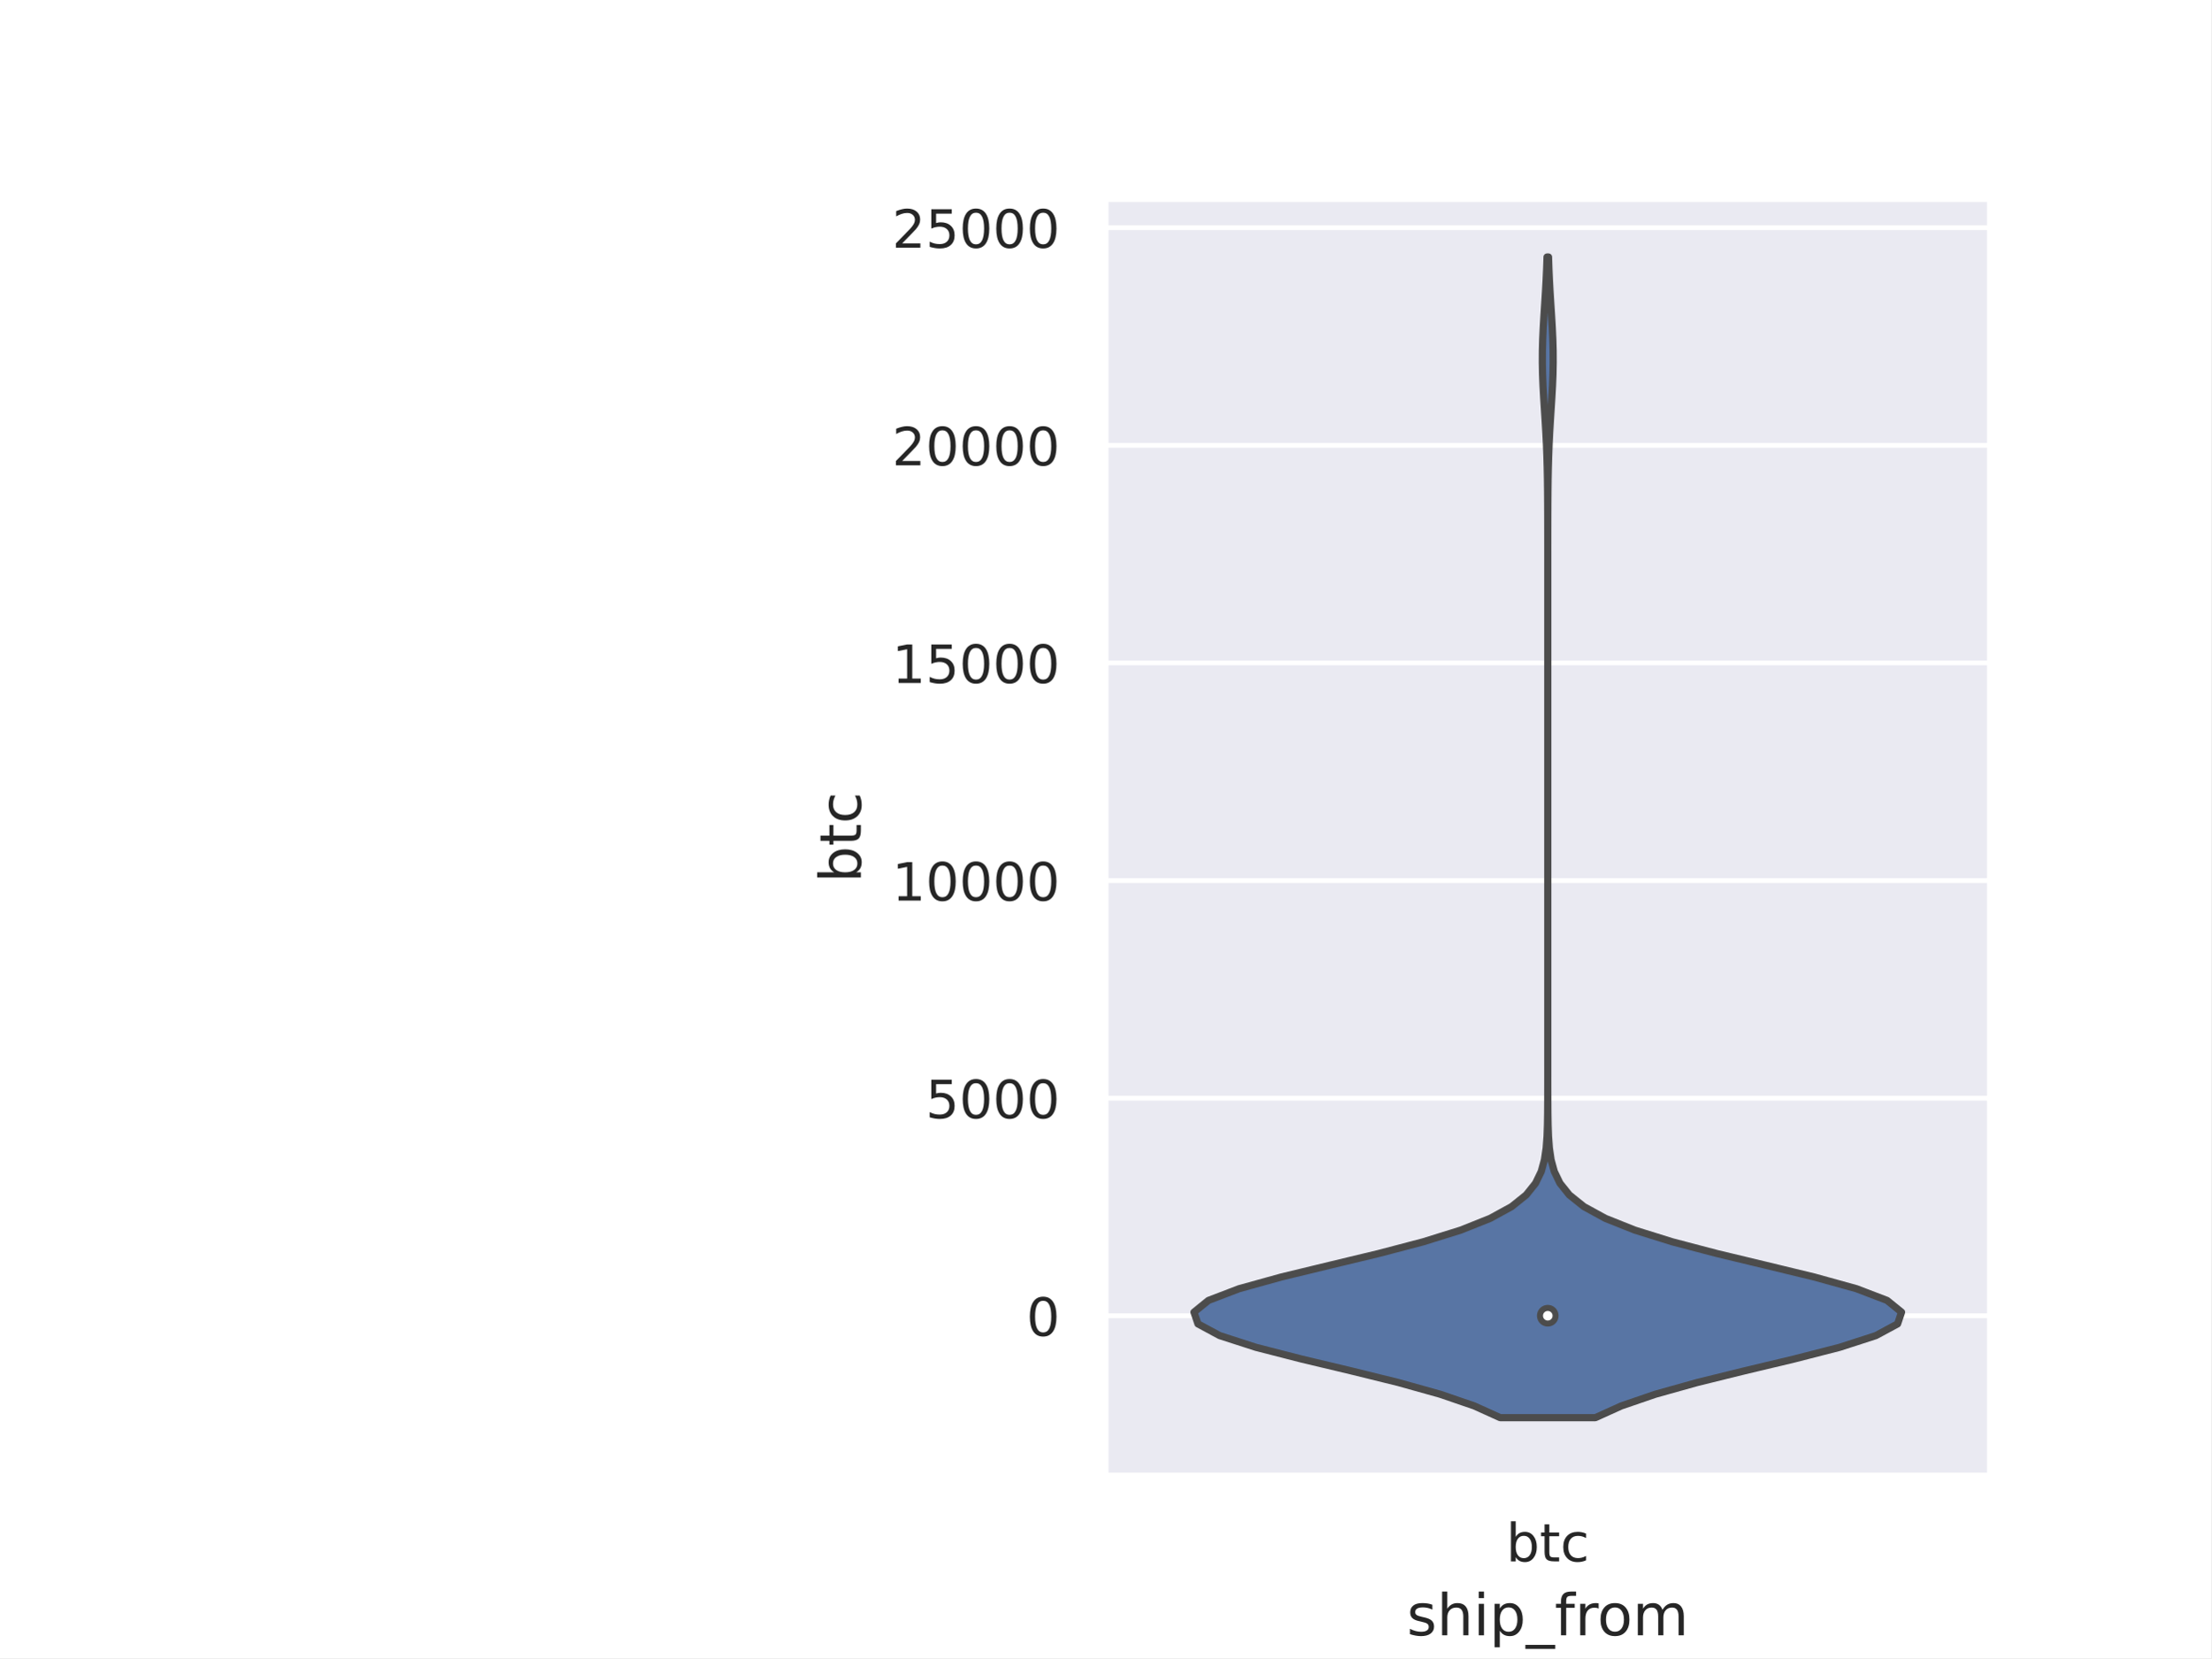
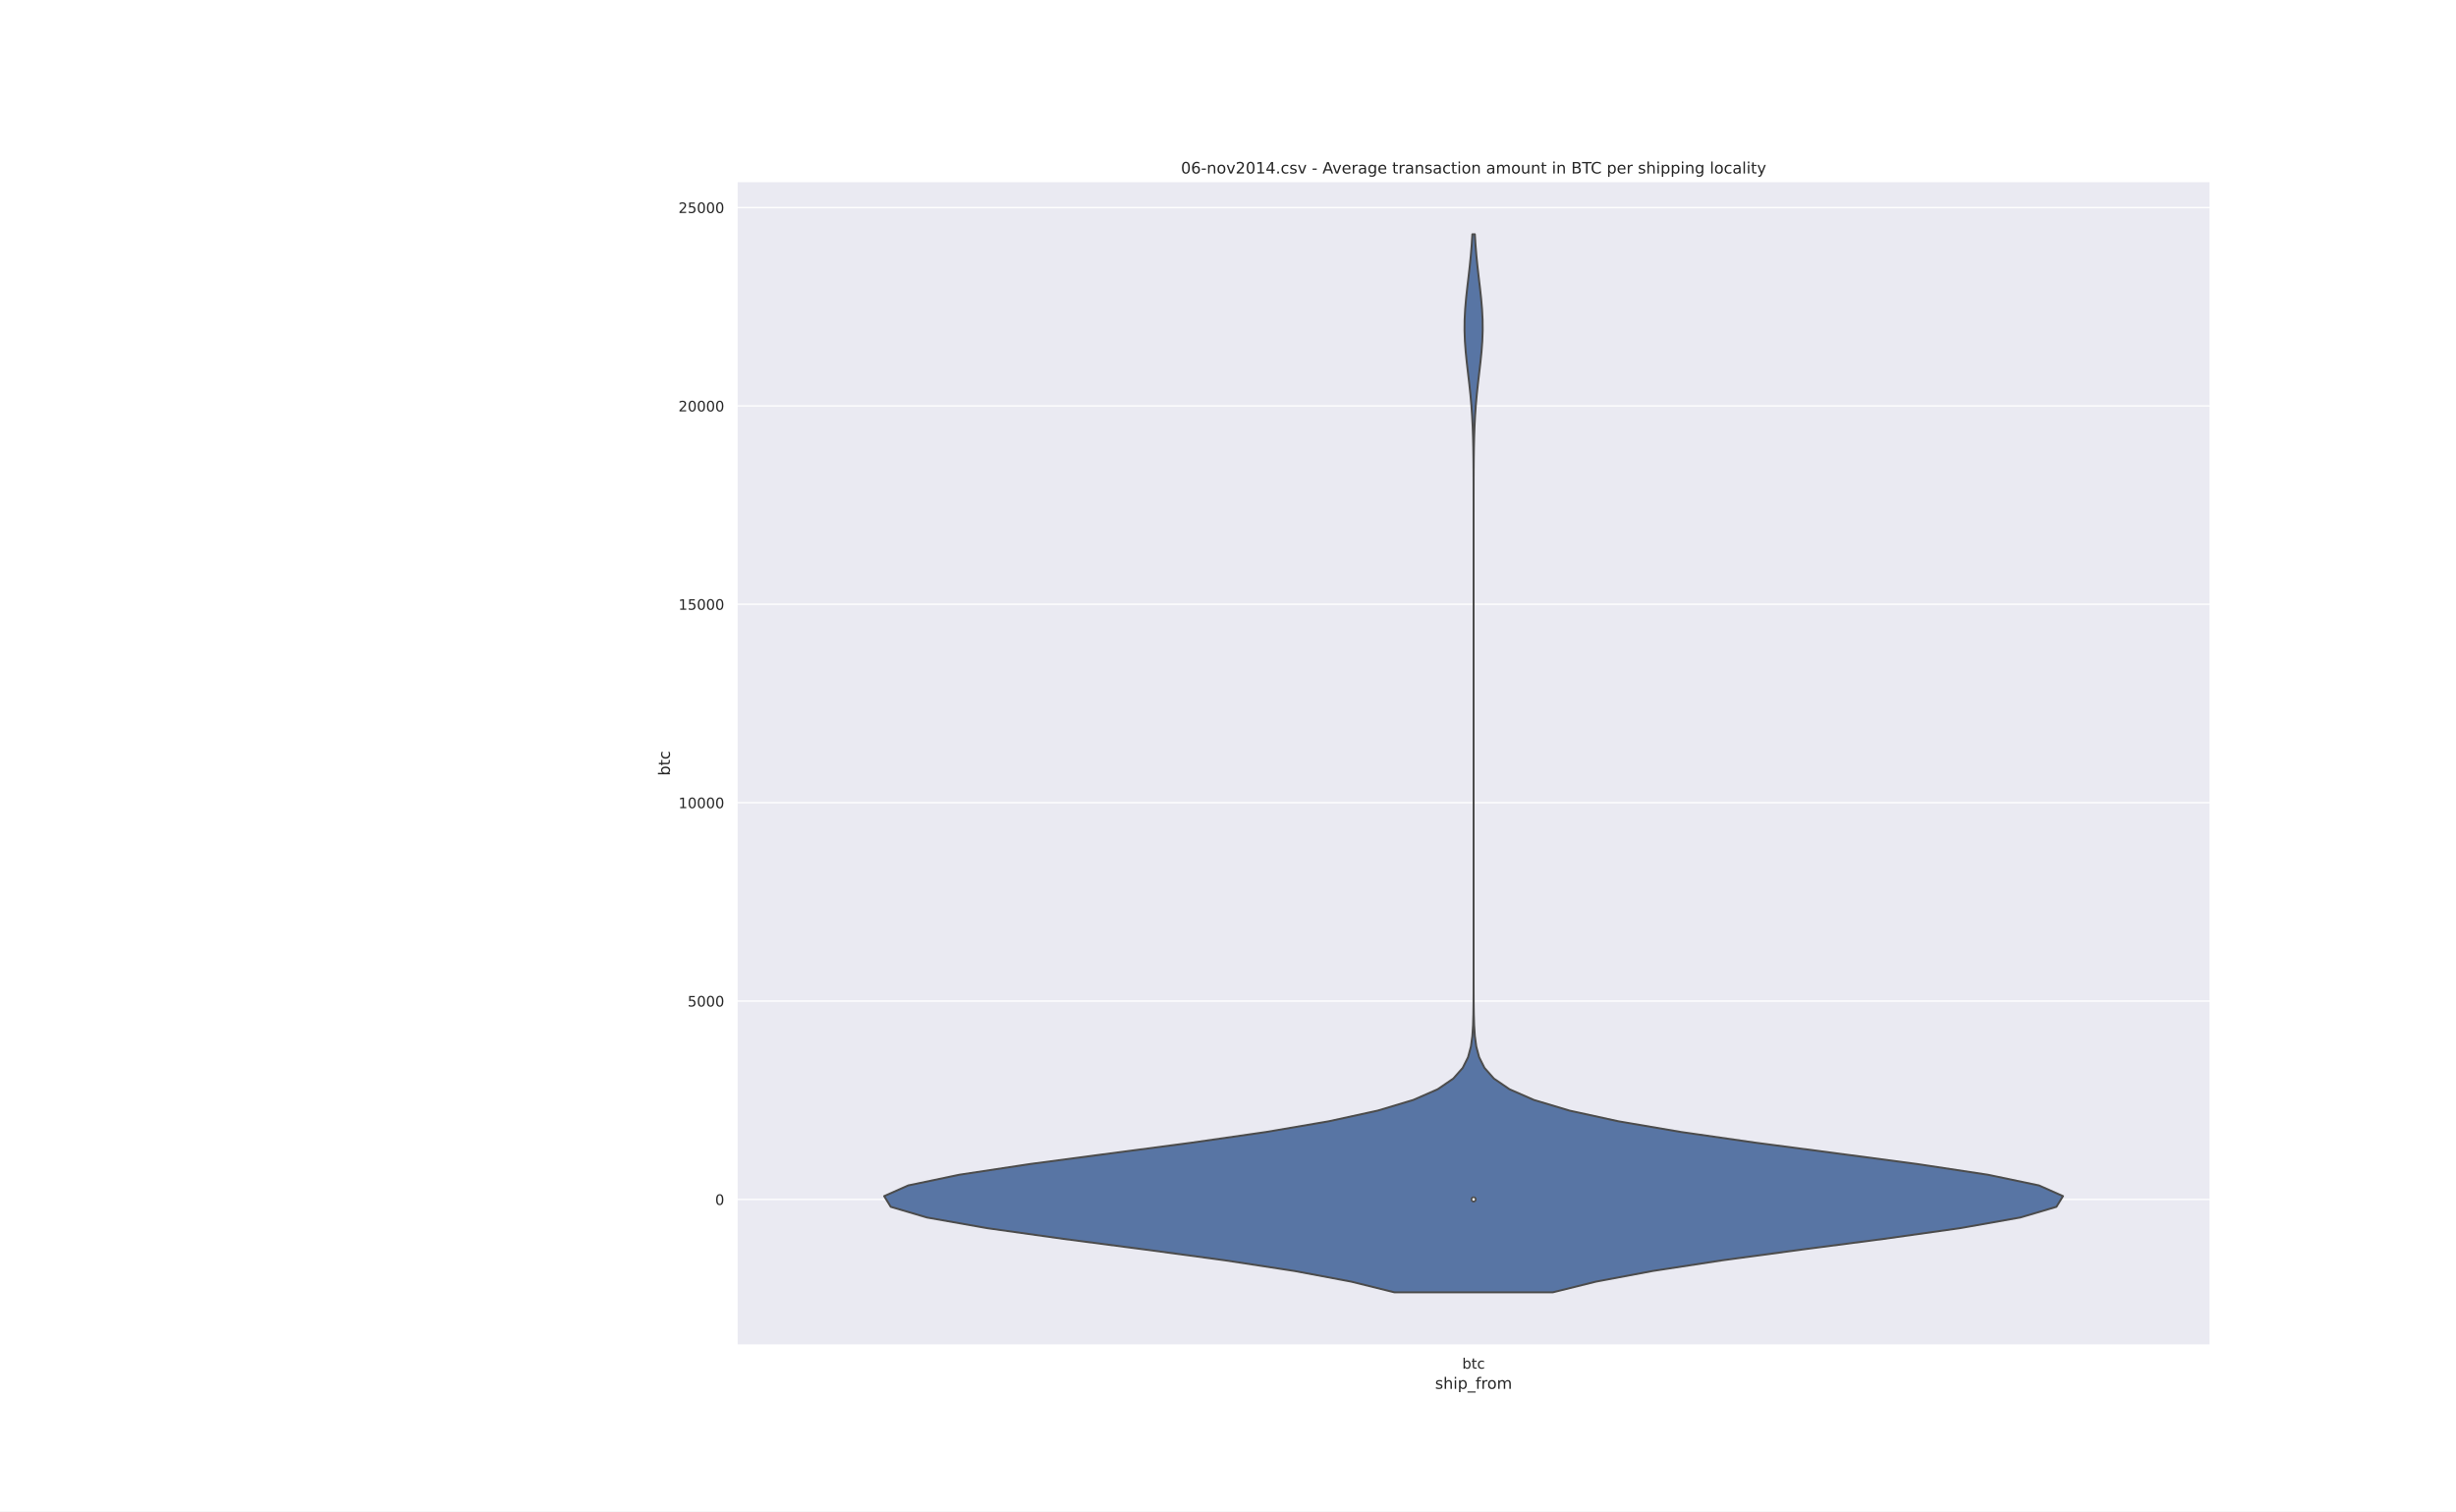
- <svg xmlns="http://www.w3.org/2000/svg" xmlns:xlink="http://www.w3.org/1999/xlink" height="345.6pt" version="1.1" viewBox="0 0 460.8 345.6" width="460.8pt">
+ <svg xmlns="http://www.w3.org/2000/svg" xmlns:xlink="http://www.w3.org/1999/xlink" height="1152pt" version="1.1" viewBox="0 0 1872 1152" width="1872pt">
  <defs>
    <style type="text/css">*{stroke-linecap:butt;stroke-linejoin:round;}</style>
  </defs>
  <g id="figure_1">
    <g id="patch_1">
-       <path d="M 0 345.6  L 460.8 345.6  L 460.8 0  L 0 0  z " style="fill:#ffffff;" />
+       <path d="M 0 1152  L 1872 1152  L 1872 0  L 0 0  z " style="fill:#ffffff;" />
    </g>
    <g id="axes_1">
      <g id="patch_2">
-         <path d="M 230.4 307.584  L 414.72 307.584  L 414.72 41.472  L 230.4 41.472  z " style="fill:#eaeaf2;" />
+         <path d="M 561.6 1025.28  L 1684.8 1025.28  L 1684.8 138.24  L 561.6 138.24  z " style="fill:#eaeaf2;" />
      </g>
      <g id="matplotlib.axis_1">
        <g id="xtick_1">
          <g id="text_1">
-             <g style="fill:#262626;" transform="translate(313.888 325.4423)scale(0.11 -0.11)">
+             <g style="fill:#262626;" transform="translate(1114.528 1043.138)scale(0.11 -0.11)">
              <defs>
                <path d="M 3116 1747  Q 3116 2381 2855 2742  Q 2594 3103 2138 3103  Q 1681 3103 1420 2742  Q 1159 2381 1159 1747  Q 1159 1113 1420 752  Q 1681 391 2138 391  Q 2594 391 2855 752  Q 3116 1113 3116 1747  z M 1159 2969  Q 1341 3281 1617 3432  Q 1894 3584 2278 3584  Q 2916 3584 3314 3078  Q 3713 2572 3713 1747  Q 3713 922 3314 415  Q 2916 -91 2278 -91  Q 1894 -91 1617 61  Q 1341 213 1159 525  L 1159 0  L 581 0  L 581 4863  L 1159 4863  L 1159 2969  z " id="DejaVuSans-62" transform="scale(0.015625)" />
                <path d="M 1172 4494  L 1172 3500  L 2356 3500  L 2356 3053  L 1172 3053  L 1172 1153  Q 1172 725 1289 603  Q 1406 481 1766 481  L 2356 481  L 2356 0  L 1766 0  Q 1100 0 847 248  Q 594 497 594 1153  L 594 3053  L 172 3053  L 172 3500  L 594 3500  L 594 4494  L 1172 4494  z " id="DejaVuSans-74" transform="scale(0.015625)" />
                <path d="M 3122 3366  L 3122 2828  Q 2878 2963 2633 3030  Q 2388 3097 2138 3097  Q 1578 3097 1268 2742  Q 959 2388 959 1747  Q 959 1106 1268 751  Q 1578 397 2138 397  Q 2388 397 2633 464  Q 2878 531 3122 666  L 3122 134  Q 2881 22 2623 -34  Q 2366 -91 2075 -91  Q 1284 -91 818 406  Q 353 903 353 1747  Q 353 2603 823 3093  Q 1294 3584 2113 3584  Q 2378 3584 2631 3529  Q 2884 3475 3122 3366  z " id="DejaVuSans-63" transform="scale(0.015625)" />
              </defs>
              <use xlink:href="#DejaVuSans-62" />
              <use x="63.477" xlink:href="#DejaVuSans-74" />
              <use x="102.686" xlink:href="#DejaVuSans-63" />
            </g>
          </g>
        </g>
        <g id="text_2">
-           <g style="fill:#262626;" transform="translate(293.1966 340.8481)scale(0.12 -0.12)">
+           <g style="fill:#262626;" transform="translate(1093.837 1058.544)scale(0.12 -0.12)">
            <defs>
              <path d="M 2834 3397  L 2834 2853  Q 2591 2978 2328 3040  Q 2066 3103 1784 3103  Q 1356 3103 1142 2972  Q 928 2841 928 2578  Q 928 2378 1081 2264  Q 1234 2150 1697 2047  L 1894 2003  Q 2506 1872 2764 1633  Q 3022 1394 3022 966  Q 3022 478 2636 193  Q 2250 -91 1575 -91  Q 1294 -91 989 -36  Q 684 19 347 128  L 347 722  Q 666 556 975 473  Q 1284 391 1588 391  Q 1994 391 2212 530  Q 2431 669 2431 922  Q 2431 1156 2273 1281  Q 2116 1406 1581 1522  L 1381 1569  Q 847 1681 609 1914  Q 372 2147 372 2553  Q 372 3047 722 3315  Q 1072 3584 1716 3584  Q 2034 3584 2315 3537  Q 2597 3491 2834 3397  z " id="DejaVuSans-73" transform="scale(0.015625)" />
              <path d="M 3513 2113  L 3513 0  L 2938 0  L 2938 2094  Q 2938 2591 2744 2837  Q 2550 3084 2163 3084  Q 1697 3084 1428 2787  Q 1159 2491 1159 1978  L 1159 0  L 581 0  L 581 4863  L 1159 4863  L 1159 2956  Q 1366 3272 1645 3428  Q 1925 3584 2291 3584  Q 2894 3584 3203 3211  Q 3513 2838 3513 2113  z " id="DejaVuSans-68" transform="scale(0.015625)" />
              <path d="M 603 3500  L 1178 3500  L 1178 0  L 603 0  L 603 3500  z M 603 4863  L 1178 4863  L 1178 4134  L 603 4134  L 603 4863  z " id="DejaVuSans-69" transform="scale(0.015625)" />
              <path d="M 1159 525  L 1159 -1331  L 581 -1331  L 581 3500  L 1159 3500  L 1159 2969  Q 1341 3281 1617 3432  Q 1894 3584 2278 3584  Q 2916 3584 3314 3078  Q 3713 2572 3713 1747  Q 3713 922 3314 415  Q 2916 -91 2278 -91  Q 1894 -91 1617 61  Q 1341 213 1159 525  z M 3116 1747  Q 3116 2381 2855 2742  Q 2594 3103 2138 3103  Q 1681 3103 1420 2742  Q 1159 2381 1159 1747  Q 1159 1113 1420 752  Q 1681 391 2138 391  Q 2594 391 2855 752  Q 3116 1113 3116 1747  z " id="DejaVuSans-70" transform="scale(0.015625)" />
              <path d="M 3263 -1063  L 3263 -1509  L -63 -1509  L -63 -1063  L 3263 -1063  z " id="DejaVuSans-5f" transform="scale(0.015625)" />
              <path d="M 2375 4863  L 2375 4384  L 1825 4384  Q 1516 4384 1395 4259  Q 1275 4134 1275 3809  L 1275 3500  L 2222 3500  L 2222 3053  L 1275 3053  L 1275 0  L 697 0  L 697 3053  L 147 3053  L 147 3500  L 697 3500  L 697 3744  Q 697 4328 969 4595  Q 1241 4863 1831 4863  L 2375 4863  z " id="DejaVuSans-66" transform="scale(0.015625)" />
              <path d="M 2631 2963  Q 2534 3019 2420 3045  Q 2306 3072 2169 3072  Q 1681 3072 1420 2755  Q 1159 2438 1159 1844  L 1159 0  L 581 0  L 581 3500  L 1159 3500  L 1159 2956  Q 1341 3275 1631 3429  Q 1922 3584 2338 3584  Q 2397 3584 2469 3576  Q 2541 3569 2628 3553  L 2631 2963  z " id="DejaVuSans-72" transform="scale(0.015625)" />
              <path d="M 1959 3097  Q 1497 3097 1228 2736  Q 959 2375 959 1747  Q 959 1119 1226 758  Q 1494 397 1959 397  Q 2419 397 2687 759  Q 2956 1122 2956 1747  Q 2956 2369 2687 2733  Q 2419 3097 1959 3097  z M 1959 3584  Q 2709 3584 3137 3096  Q 3566 2609 3566 1747  Q 3566 888 3137 398  Q 2709 -91 1959 -91  Q 1206 -91 779 398  Q 353 888 353 1747  Q 353 2609 779 3096  Q 1206 3584 1959 3584  z " id="DejaVuSans-6f" transform="scale(0.015625)" />
              <path d="M 3328 2828  Q 3544 3216 3844 3400  Q 4144 3584 4550 3584  Q 5097 3584 5394 3201  Q 5691 2819 5691 2113  L 5691 0  L 5113 0  L 5113 2094  Q 5113 2597 4934 2840  Q 4756 3084 4391 3084  Q 3944 3084 3684 2787  Q 3425 2491 3425 1978  L 3425 0  L 2847 0  L 2847 2094  Q 2847 2600 2669 2842  Q 2491 3084 2119 3084  Q 1678 3084 1418 2786  Q 1159 2488 1159 1978  L 1159 0  L 581 0  L 581 3500  L 1159 3500  L 1159 2956  Q 1356 3278 1631 3431  Q 1906 3584 2284 3584  Q 2666 3584 2933 3390  Q 3200 3197 3328 2828  z " id="DejaVuSans-6d" transform="scale(0.015625)" />
            </defs>
            <use xlink:href="#DejaVuSans-73" />
            <use x="52.1" xlink:href="#DejaVuSans-68" />
            <use x="115.479" xlink:href="#DejaVuSans-69" />
            <use x="143.262" xlink:href="#DejaVuSans-70" />
            <use x="206.738" xlink:href="#DejaVuSans-5f" />
            <use x="256.738" xlink:href="#DejaVuSans-66" />
            <use x="291.943" xlink:href="#DejaVuSans-72" />
            <use x="330.807" xlink:href="#DejaVuSans-6f" />
            <use x="391.988" xlink:href="#DejaVuSans-6d" />
          </g>
        </g>
      </g>
      <g id="matplotlib.axis_2">
        <g id="ytick_1">
          <g id="line2d_1">
-             <path clip-path="url(#p5abc252e34)" d="M 230.4 274.251  L 414.72 274.251  " style="fill:none;stroke:#ffffff;stroke-linecap:round;" />
+             <path clip-path="url(#p857d09bd13)" d="M 561.6 914.171  L 1684.8 914.171  " style="fill:none;stroke:#ffffff;stroke-linecap:round;" />
          </g>
          <g id="text_3">
-             <g style="fill:#262626;" transform="translate(213.9013 278.4306)scale(0.11 -0.11)">
+             <g style="fill:#262626;" transform="translate(545.1013 918.3505)scale(0.11 -0.11)">
              <defs>
                <path d="M 2034 4250  Q 1547 4250 1301 3770  Q 1056 3291 1056 2328  Q 1056 1369 1301 889  Q 1547 409 2034 409  Q 2525 409 2770 889  Q 3016 1369 3016 2328  Q 3016 3291 2770 3770  Q 2525 4250 2034 4250  z M 2034 4750  Q 2819 4750 3233 4129  Q 3647 3509 3647 2328  Q 3647 1150 3233 529  Q 2819 -91 2034 -91  Q 1250 -91 836 529  Q 422 1150 422 2328  Q 422 3509 836 4129  Q 1250 4750 2034 4750  z " id="DejaVuSans-30" transform="scale(0.015625)" />
              </defs>
              <use xlink:href="#DejaVuSans-30" />
            </g>
          </g>
        </g>
        <g id="ytick_2">
          <g id="line2d_2">
-             <path clip-path="url(#p5abc252e34)" d="M 230.4 228.892  L 414.72 228.892  " style="fill:none;stroke:#ffffff;stroke-linecap:round;" />
+             <path clip-path="url(#p857d09bd13)" d="M 561.6 762.972  L 1684.8 762.972  " style="fill:none;stroke:#ffffff;stroke-linecap:round;" />
          </g>
          <g id="text_4">
-             <g style="fill:#262626;" transform="translate(192.905 233.0708)scale(0.11 -0.11)">
+             <g style="fill:#262626;" transform="translate(524.105 767.1515)scale(0.11 -0.11)">
              <defs>
                <path d="M 691 4666  L 3169 4666  L 3169 4134  L 1269 4134  L 1269 2991  Q 1406 3038 1543 3061  Q 1681 3084 1819 3084  Q 2600 3084 3056 2656  Q 3513 2228 3513 1497  Q 3513 744 3044 326  Q 2575 -91 1722 -91  Q 1428 -91 1123 -41  Q 819 9 494 109  L 494 744  Q 775 591 1075 516  Q 1375 441 1709 441  Q 2250 441 2565 725  Q 2881 1009 2881 1497  Q 2881 1984 2565 2268  Q 2250 2553 1709 2553  Q 1456 2553 1204 2497  Q 953 2441 691 2322  L 691 4666  z " id="DejaVuSans-35" transform="scale(0.015625)" />
              </defs>
              <use xlink:href="#DejaVuSans-35" />
              <use x="63.623" xlink:href="#DejaVuSans-30" />
              <use x="127.246" xlink:href="#DejaVuSans-30" />
              <use x="190.869" xlink:href="#DejaVuSans-30" />
            </g>
          </g>
        </g>
        <g id="ytick_3">
          <g id="line2d_3">
-             <path clip-path="url(#p5abc252e34)" d="M 230.4 183.532  L 414.72 183.532  " style="fill:none;stroke:#ffffff;stroke-linecap:round;" />
+             <path clip-path="url(#p857d09bd13)" d="M 561.6 611.773  L 1684.8 611.773  " style="fill:none;stroke:#ffffff;stroke-linecap:round;" />
          </g>
          <g id="text_5">
-             <g style="fill:#262626;" transform="translate(185.9062 187.7111)scale(0.11 -0.11)">
+             <g style="fill:#262626;" transform="translate(517.1063 615.9525)scale(0.11 -0.11)">
              <defs>
                <path d="M 794 531  L 1825 531  L 1825 4091  L 703 3866  L 703 4441  L 1819 4666  L 2450 4666  L 2450 531  L 3481 531  L 3481 0  L 794 0  L 794 531  z " id="DejaVuSans-31" transform="scale(0.015625)" />
              </defs>
              <use xlink:href="#DejaVuSans-31" />
              <use x="63.623" xlink:href="#DejaVuSans-30" />
              <use x="127.246" xlink:href="#DejaVuSans-30" />
              <use x="190.869" xlink:href="#DejaVuSans-30" />
              <use x="254.492" xlink:href="#DejaVuSans-30" />
            </g>
          </g>
        </g>
        <g id="ytick_4">
          <g id="line2d_4">
-             <path clip-path="url(#p5abc252e34)" d="M 230.4 138.172  L 414.72 138.172  " style="fill:none;stroke:#ffffff;stroke-linecap:round;" />
+             <path clip-path="url(#p857d09bd13)" d="M 561.6 460.574  L 1684.8 460.574  " style="fill:none;stroke:#ffffff;stroke-linecap:round;" />
          </g>
          <g id="text_6">
-             <g style="fill:#262626;" transform="translate(185.9062 142.3514)scale(0.11 -0.11)">
+             <g style="fill:#262626;" transform="translate(517.1063 464.7534)scale(0.11 -0.11)">
              <use xlink:href="#DejaVuSans-31" />
              <use x="63.623" xlink:href="#DejaVuSans-35" />
              <use x="127.246" xlink:href="#DejaVuSans-30" />
              <use x="190.869" xlink:href="#DejaVuSans-30" />
              <use x="254.492" xlink:href="#DejaVuSans-30" />
            </g>
          </g>
        </g>
        <g id="ytick_5">
          <g id="line2d_5">
-             <path clip-path="url(#p5abc252e34)" d="M 230.4 92.813  L 414.72 92.813  " style="fill:none;stroke:#ffffff;stroke-linecap:round;" />
+             <path clip-path="url(#p857d09bd13)" d="M 561.6 309.375  L 1684.8 309.375  " style="fill:none;stroke:#ffffff;stroke-linecap:round;" />
          </g>
          <g id="text_7">
-             <g style="fill:#262626;" transform="translate(185.9062 96.99171)scale(0.11 -0.11)">
+             <g style="fill:#262626;" transform="translate(517.1063 313.5544)scale(0.11 -0.11)">
              <defs>
                <path d="M 1228 531  L 3431 531  L 3431 0  L 469 0  L 469 531  Q 828 903 1448 1529  Q 2069 2156 2228 2338  Q 2531 2678 2651 2914  Q 2772 3150 2772 3378  Q 2772 3750 2511 3984  Q 2250 4219 1831 4219  Q 1534 4219 1204 4116  Q 875 4013 500 3803  L 500 4441  Q 881 4594 1212 4672  Q 1544 4750 1819 4750  Q 2544 4750 2975 4387  Q 3406 4025 3406 3419  Q 3406 3131 3298 2873  Q 3191 2616 2906 2266  Q 2828 2175 2409 1742  Q 1991 1309 1228 531  z " id="DejaVuSans-32" transform="scale(0.015625)" />
              </defs>
              <use xlink:href="#DejaVuSans-32" />
              <use x="63.623" xlink:href="#DejaVuSans-30" />
              <use x="127.246" xlink:href="#DejaVuSans-30" />
              <use x="190.869" xlink:href="#DejaVuSans-30" />
              <use x="254.492" xlink:href="#DejaVuSans-30" />
            </g>
          </g>
        </g>
        <g id="ytick_6">
          <g id="line2d_6">
-             <path clip-path="url(#p5abc252e34)" d="M 230.4 47.453  L 414.72 47.453  " style="fill:none;stroke:#ffffff;stroke-linecap:round;" />
+             <path clip-path="url(#p857d09bd13)" d="M 561.6 158.176  L 1684.8 158.176  " style="fill:none;stroke:#ffffff;stroke-linecap:round;" />
          </g>
          <g id="text_8">
-             <g style="fill:#262626;" transform="translate(185.9062 51.632)scale(0.11 -0.11)">
+             <g style="fill:#262626;" transform="translate(517.1063 162.3553)scale(0.11 -0.11)">
              <use xlink:href="#DejaVuSans-32" />
              <use x="63.623" xlink:href="#DejaVuSans-35" />
              <use x="127.246" xlink:href="#DejaVuSans-30" />
              <use x="190.869" xlink:href="#DejaVuSans-30" />
              <use x="254.492" xlink:href="#DejaVuSans-30" />
            </g>
          </g>
        </g>
        <g id="text_9">
-           <g style="fill:#262626;" transform="translate(179.4106 183.9883)rotate(-90)scale(0.12 -0.12)">
+           <g style="fill:#262626;" transform="translate(510.6106 591.2203)rotate(-90)scale(0.12 -0.12)">
            <use xlink:href="#DejaVuSans-62" />
            <use x="63.477" xlink:href="#DejaVuSans-74" />
            <use x="102.686" xlink:href="#DejaVuSans-63" />
          </g>
        </g>
      </g>
      <g id="PolyCollection_1">
        <defs>
-           <path d="M 332.474 -50.112  L 312.646 -50.112  L 307.248 -52.556  L 300.131 -54.999  L 291.4 -57.443  L 281.501 -59.887  L 271.247 -62.33  L 261.738 -64.774  L 254.184 -67.217  L 249.655 -69.661  L 248.832 -72.105  L 251.844 -74.548  L 258.229 -76.992  L 267.054 -79.436  L 277.137 -81.879  L 287.304 -84.323  L 296.606 -86.767  L 304.438 -89.21  L 310.559 -91.654  L 315.022 -94.097  L 318.069 -96.541  L 320.023 -98.985  L 321.2 -101.428  L 321.869 -103.872  L 322.227 -106.316  L 322.408 -108.759  L 322.494 -111.203  L 322.533 -113.647  L 322.549 -116.09  L 322.556 -118.534  L 322.559 -120.977  L 322.56 -123.421  L 322.56 -125.865  L 322.56 -128.308  L 322.56 -130.752  L 322.56 -133.196  L 322.56 -135.639  L 322.56 -138.083  L 322.56 -140.527  L 322.56 -142.97  L 322.56 -145.414  L 322.56 -147.857  L 322.56 -150.301  L 322.56 -152.745  L 322.56 -155.188  L 322.56 -157.632  L 322.56 -160.076  L 322.56 -162.519  L 322.56 -164.963  L 322.56 -167.407  L 322.56 -169.85  L 322.56 -172.294  L 322.56 -174.737  L 322.56 -177.181  L 322.56 -179.625  L 322.56 -182.068  L 322.56 -184.512  L 322.56 -186.956  L 322.56 -189.399  L 322.56 -191.843  L 322.56 -194.287  L 322.56 -196.73  L 322.56 -199.174  L 322.56 -201.617  L 322.56 -204.061  L 322.56 -206.505  L 322.56 -208.948  L 322.56 -211.392  L 322.56 -213.836  L 322.56 -216.279  L 322.56 -218.723  L 322.56 -221.167  L 322.56 -223.61  L 322.56 -226.054  L 322.56 -228.497  L 322.559 -230.941  L 322.558 -233.385  L 322.555 -235.828  L 322.55 -238.272  L 322.539 -240.716  L 322.522 -243.159  L 322.492 -245.603  L 322.445 -248.047  L 322.377 -250.49  L 322.284 -252.934  L 322.164 -255.377  L 322.021 -257.821  L 321.865 -260.265  L 321.709 -262.708  L 321.573 -265.152  L 321.473 -267.596  L 321.426 -270.039  L 321.437 -272.483  L 321.506 -274.927  L 321.621 -277.37  L 321.767 -279.814  L 321.925 -282.257  L 322.078 -284.701  L 322.212 -287.145  L 322.323 -289.588  L 322.406 -292.032  L 322.714 -292.032  L 322.714 -292.032  L 322.797 -289.588  L 322.908 -287.145  L 323.042 -284.701  L 323.195 -282.257  L 323.353 -279.814  L 323.499 -277.37  L 323.614 -274.927  L 323.683 -272.483  L 323.694 -270.039  L 323.647 -267.596  L 323.547 -265.152  L 323.411 -262.708  L 323.255 -260.265  L 323.099 -257.821  L 322.956 -255.377  L 322.836 -252.934  L 322.743 -250.49  L 322.675 -248.047  L 322.628 -245.603  L 322.598 -243.159  L 322.581 -240.716  L 322.57 -238.272  L 322.565 -235.828  L 322.562 -233.385  L 322.561 -230.941  L 322.56 -228.497  L 322.56 -226.054  L 322.56 -223.61  L 322.56 -221.167  L 322.56 -218.723  L 322.56 -216.279  L 322.56 -213.836  L 322.56 -211.392  L 322.56 -208.948  L 322.56 -206.505  L 322.56 -204.061  L 322.56 -201.617  L 322.56 -199.174  L 322.56 -196.73  L 322.56 -194.287  L 322.56 -191.843  L 322.56 -189.399  L 322.56 -186.956  L 322.56 -184.512  L 322.56 -182.068  L 322.56 -179.625  L 322.56 -177.181  L 322.56 -174.737  L 322.56 -172.294  L 322.56 -169.85  L 322.56 -167.407  L 322.56 -164.963  L 322.56 -162.519  L 322.56 -160.076  L 322.56 -157.632  L 322.56 -155.188  L 322.56 -152.745  L 322.56 -150.301  L 322.56 -147.857  L 322.56 -145.414  L 322.56 -142.97  L 322.56 -140.527  L 322.56 -138.083  L 322.56 -135.639  L 322.56 -133.196  L 322.56 -130.752  L 322.56 -128.308  L 322.56 -125.865  L 322.56 -123.421  L 322.561 -120.977  L 322.564 -118.534  L 322.571 -116.09  L 322.587 -113.647  L 322.626 -111.203  L 322.712 -108.759  L 322.893 -106.316  L 323.251 -103.872  L 323.92 -101.428  L 325.097 -98.985  L 327.051 -96.541  L 330.098 -94.097  L 334.561 -91.654  L 340.682 -89.21  L 348.514 -86.767  L 357.816 -84.323  L 367.983 -81.879  L 378.066 -79.436  L 386.891 -76.992  L 393.276 -74.548  L 396.288 -72.105  L 395.465 -69.661  L 390.936 -67.217  L 383.382 -64.774  L 373.873 -62.33  L 363.619 -59.887  L 353.72 -57.443  L 344.989 -54.999  L 337.872 -52.556  L 332.474 -50.112  z " id="meede434f1c" style="stroke:#4c4c4c;stroke-width:1.5;" />
+           <path d="M 1183.613 -167.04  L 1062.787 -167.04  L 1029.895 -175.185  L 986.525 -183.331  L 933.317 -191.476  L 872.997 -199.622  L 810.512 -207.767  L 752.568 -215.913  L 706.535 -224.058  L 678.932 -232.204  L 673.92 -240.349  L 692.272 -248.495  L 731.181 -256.64  L 784.958 -264.785  L 846.401 -272.931  L 908.358 -281.076  L 965.041 -289.222  L 1012.77 -297.367  L 1050.069 -305.513  L 1077.265 -313.658  L 1095.835 -321.804  L 1107.737 -329.949  L 1114.913 -338.095  L 1118.988 -346.24  L 1121.169 -354.385  L 1122.271 -362.531  L 1122.797 -370.676  L 1123.034 -378.822  L 1123.135 -386.967  L 1123.176 -395.113  L 1123.192 -403.258  L 1123.197 -411.404  L 1123.199 -419.549  L 1123.2 -427.695  L 1123.2 -435.84  L 1123.2 -443.985  L 1123.2 -452.131  L 1123.2 -460.276  L 1123.2 -468.422  L 1123.2 -476.567  L 1123.2 -484.713  L 1123.2 -492.858  L 1123.2 -501.004  L 1123.2 -509.149  L 1123.2 -517.295  L 1123.2 -525.44  L 1123.2 -533.585  L 1123.2 -541.731  L 1123.2 -549.876  L 1123.2 -558.022  L 1123.2 -566.167  L 1123.2 -574.313  L 1123.2 -582.458  L 1123.2 -590.604  L 1123.2 -598.749  L 1123.2 -606.895  L 1123.2 -615.04  L 1123.2 -623.185  L 1123.2 -631.331  L 1123.2 -639.476  L 1123.2 -647.622  L 1123.2 -655.767  L 1123.2 -663.913  L 1123.2 -672.058  L 1123.2 -680.204  L 1123.2 -688.349  L 1123.2 -696.495  L 1123.2 -704.64  L 1123.2 -712.785  L 1123.2 -720.931  L 1123.2 -729.076  L 1123.2 -737.222  L 1123.2 -745.367  L 1123.199 -753.513  L 1123.198 -761.658  L 1123.194 -769.804  L 1123.186 -777.949  L 1123.169 -786.095  L 1123.136 -794.24  L 1123.075 -802.385  L 1122.966 -810.531  L 1122.785 -818.676  L 1122.502 -826.822  L 1122.087 -834.967  L 1121.516 -843.113  L 1120.785 -851.258  L 1119.915 -859.404  L 1118.962 -867.549  L 1118.015 -875.695  L 1117.183 -883.84  L 1116.578 -891.985  L 1116.288 -900.131  L 1116.357 -908.276  L 1116.776 -916.422  L 1117.479 -924.567  L 1118.369 -932.713  L 1119.33 -940.858  L 1120.26 -949.004  L 1121.082 -957.149  L 1121.753 -965.295  L 1122.262 -973.44  L 1124.138 -973.44  L 1124.138 -973.44  L 1124.647 -965.295  L 1125.318 -957.149  L 1126.14 -949.004  L 1127.07 -940.858  L 1128.031 -932.713  L 1128.921 -924.567  L 1129.624 -916.422  L 1130.043 -908.276  L 1130.112 -900.131  L 1129.822 -891.985  L 1129.217 -883.84  L 1128.385 -875.695  L 1127.438 -867.549  L 1126.485 -859.404  L 1125.615 -851.258  L 1124.884 -843.113  L 1124.313 -834.967  L 1123.898 -826.822  L 1123.615 -818.676  L 1123.434 -810.531  L 1123.325 -802.385  L 1123.264 -794.24  L 1123.231 -786.095  L 1123.214 -777.949  L 1123.206 -769.804  L 1123.202 -761.658  L 1123.201 -753.513  L 1123.2 -745.367  L 1123.2 -737.222  L 1123.2 -729.076  L 1123.2 -720.931  L 1123.2 -712.785  L 1123.2 -704.64  L 1123.2 -696.495  L 1123.2 -688.349  L 1123.2 -680.204  L 1123.2 -672.058  L 1123.2 -663.913  L 1123.2 -655.767  L 1123.2 -647.622  L 1123.2 -639.476  L 1123.2 -631.331  L 1123.2 -623.185  L 1123.2 -615.04  L 1123.2 -606.895  L 1123.2 -598.749  L 1123.2 -590.604  L 1123.2 -582.458  L 1123.2 -574.313  L 1123.2 -566.167  L 1123.2 -558.022  L 1123.2 -549.876  L 1123.2 -541.731  L 1123.2 -533.585  L 1123.2 -525.44  L 1123.2 -517.295  L 1123.2 -509.149  L 1123.2 -501.004  L 1123.2 -492.858  L 1123.2 -484.713  L 1123.2 -476.567  L 1123.2 -468.422  L 1123.2 -460.276  L 1123.2 -452.131  L 1123.2 -443.985  L 1123.2 -435.84  L 1123.2 -427.695  L 1123.201 -419.549  L 1123.203 -411.404  L 1123.208 -403.258  L 1123.224 -395.113  L 1123.265 -386.967  L 1123.366 -378.822  L 1123.603 -370.676  L 1124.129 -362.531  L 1125.231 -354.385  L 1127.412 -346.24  L 1131.487 -338.095  L 1138.663 -329.949  L 1150.565 -321.804  L 1169.135 -313.658  L 1196.331 -305.513  L 1233.63 -297.367  L 1281.359 -289.222  L 1338.042 -281.076  L 1399.999 -272.931  L 1461.442 -264.785  L 1515.219 -256.64  L 1554.128 -248.495  L 1572.48 -240.349  L 1567.468 -232.204  L 1539.865 -224.058  L 1493.832 -215.913  L 1435.888 -207.767  L 1373.403 -199.622  L 1313.083 -191.476  L 1259.875 -183.331  L 1216.505 -175.185  L 1183.613 -167.04  z " id="mb57702cb9b" style="stroke:#4c4c4c;stroke-width:1.5;" />
        </defs>
-         <g clip-path="url(#p5abc252e34)">
-           <use style="fill:#5875a4;stroke:#4c4c4c;stroke-width:1.5;" x="0" xlink:href="#meede434f1c" y="345.6" />
+         <g clip-path="url(#p857d09bd13)">
+           <use style="fill:#5875a4;stroke:#4c4c4c;stroke-width:1.5;" x="0" xlink:href="#mb57702cb9b" y="1152" />
        </g>
      </g>
      <g id="line2d_7">
-         <path clip-path="url(#p5abc252e34)" d="M 322.56 274.251  L 322.56 274.207  " style="fill:none;stroke:#4c4c4c;stroke-linecap:round;stroke-width:1.5;" />
+         <path clip-path="url(#p857d09bd13)" d="M 1123.2 914.171  L 1123.2 914.023  " style="fill:none;stroke:#4c4c4c;stroke-linecap:round;stroke-width:1.5;" />
      </g>
      <g id="line2d_8">
-         <path clip-path="url(#p5abc252e34)" d="M 322.56 274.249  L 322.56 274.23  " style="fill:none;stroke:#4c4c4c;stroke-linecap:round;stroke-width:4.5;" />
+         <path clip-path="url(#p857d09bd13)" d="M 1123.2 914.162  L 1123.2 914.102  " style="fill:none;stroke:#4c4c4c;stroke-linecap:round;stroke-width:4.5;" />
      </g>
      <g id="patch_3">
-         <path d="M 230.4 307.584  L 230.4 41.472  " style="fill:none;stroke:#ffffff;stroke-linecap:square;stroke-linejoin:miter;stroke-width:1.25;" />
+         <path d="M 561.6 1025.28  L 561.6 138.24  " style="fill:none;stroke:#ffffff;stroke-linecap:square;stroke-linejoin:miter;stroke-width:1.25;" />
      </g>
      <g id="patch_4">
-         <path d="M 414.72 307.584  L 414.72 41.472  " style="fill:none;stroke:#ffffff;stroke-linecap:square;stroke-linejoin:miter;stroke-width:1.25;" />
+         <path d="M 1684.8 1025.28  L 1684.8 138.24  " style="fill:none;stroke:#ffffff;stroke-linecap:square;stroke-linejoin:miter;stroke-width:1.25;" />
      </g>
      <g id="patch_5">
-         <path d="M 230.4 307.584  L 414.72 307.584  " style="fill:none;stroke:#ffffff;stroke-linecap:square;stroke-linejoin:miter;stroke-width:1.25;" />
+         <path d="M 561.6 1025.28  L 1684.8 1025.28  " style="fill:none;stroke:#ffffff;stroke-linecap:square;stroke-linejoin:miter;stroke-width:1.25;" />
      </g>
      <g id="patch_6">
-         <path d="M 230.4 41.472  L 414.72 41.472  " style="fill:none;stroke:#ffffff;stroke-linecap:square;stroke-linejoin:miter;stroke-width:1.25;" />
+         <path d="M 561.6 138.24  L 1684.8 138.24  " style="fill:none;stroke:#ffffff;stroke-linecap:square;stroke-linejoin:miter;stroke-width:1.25;" />
      </g>
      <g id="PathCollection_1">
        <defs>
-           <path d="M 0 1.5  C 0.398 1.5 0.779 1.342 1.061 1.061  C 1.342 0.779 1.5 0.398 1.5 0  C 1.5 -0.398 1.342 -0.779 1.061 -1.061  C 0.779 -1.342 0.398 -1.5 0 -1.5  C -0.398 -1.5 -0.779 -1.342 -1.061 -1.061  C -1.342 -0.779 -1.5 -0.398 -1.5 0  C -1.5 0.398 -1.342 0.779 -1.061 1.061  C -0.779 1.342 -0.398 1.5 0 1.5  z " id="m165311aa4e" style="stroke:#4c4c4c;" />
+           <path d="M 0 1.5  C 0.398 1.5 0.779 1.342 1.061 1.061  C 1.342 0.779 1.5 0.398 1.5 0  C 1.5 -0.398 1.342 -0.779 1.061 -1.061  C 0.779 -1.342 0.398 -1.5 0 -1.5  C -0.398 -1.5 -0.779 -1.342 -1.061 -1.061  C -1.342 -0.779 -1.5 -0.398 -1.5 0  C -1.5 0.398 -1.342 0.779 -1.061 1.061  C -0.779 1.342 -0.398 1.5 0 1.5  z " id="mf1cd3fd2ab" style="stroke:#4c4c4c;" />
        </defs>
-         <g clip-path="url(#p5abc252e34)">
-           <use style="fill:#ffffff;stroke:#4c4c4c;" x="322.56" xlink:href="#m165311aa4e" y="274.243" />
+         <g clip-path="url(#p857d09bd13)">
+           <use style="fill:#ffffff;stroke:#4c4c4c;" x="1123.2" xlink:href="#mf1cd3fd2ab" y="914.143" />
+         </g>
+       </g>
+       <g id="text_10">
+         <g style="fill:#262626;" transform="translate(900.1163 132.24)scale(0.12 -0.12)">
+           <defs>
+             <path d="M 2113 2584  Q 1688 2584 1439 2293  Q 1191 2003 1191 1497  Q 1191 994 1439 701  Q 1688 409 2113 409  Q 2538 409 2786 701  Q 3034 994 3034 1497  Q 3034 2003 2786 2293  Q 2538 2584 2113 2584  z M 3366 4563  L 3366 3988  Q 3128 4100 2886 4159  Q 2644 4219 2406 4219  Q 1781 4219 1451 3797  Q 1122 3375 1075 2522  Q 1259 2794 1537 2939  Q 1816 3084 2150 3084  Q 2853 3084 3261 2657  Q 3669 2231 3669 1497  Q 3669 778 3244 343  Q 2819 -91 2113 -91  Q 1303 -91 875 529  Q 447 1150 447 2328  Q 447 3434 972 4092  Q 1497 4750 2381 4750  Q 2619 4750 2861 4703  Q 3103 4656 3366 4563  z " id="DejaVuSans-36" transform="scale(0.015625)" />
+             <path d="M 313 2009  L 1997 2009  L 1997 1497  L 313 1497  L 313 2009  z " id="DejaVuSans-2d" transform="scale(0.015625)" />
+             <path d="M 3513 2113  L 3513 0  L 2938 0  L 2938 2094  Q 2938 2591 2744 2837  Q 2550 3084 2163 3084  Q 1697 3084 1428 2787  Q 1159 2491 1159 1978  L 1159 0  L 581 0  L 581 3500  L 1159 3500  L 1159 2956  Q 1366 3272 1645 3428  Q 1925 3584 2291 3584  Q 2894 3584 3203 3211  Q 3513 2838 3513 2113  z " id="DejaVuSans-6e" transform="scale(0.015625)" />
+             <path d="M 191 3500  L 800 3500  L 1894 563  L 2988 3500  L 3597 3500  L 2284 0  L 1503 0  L 191 3500  z " id="DejaVuSans-76" transform="scale(0.015625)" />
+             <path d="M 2419 4116  L 825 1625  L 2419 1625  L 2419 4116  z M 2253 4666  L 3047 4666  L 3047 1625  L 3713 1625  L 3713 1100  L 3047 1100  L 3047 0  L 2419 0  L 2419 1100  L 313 1100  L 313 1709  L 2253 4666  z " id="DejaVuSans-34" transform="scale(0.015625)" />
+             <path d="M 684 794  L 1344 794  L 1344 0  L 684 0  L 684 794  z " id="DejaVuSans-2e" transform="scale(0.015625)" />
+             <path id="DejaVuSans-20" transform="scale(0.015625)" />
+             <path d="M 2188 4044  L 1331 1722  L 3047 1722  L 2188 4044  z M 1831 4666  L 2547 4666  L 4325 0  L 3669 0  L 3244 1197  L 1141 1197  L 716 0  L 50 0  L 1831 4666  z " id="DejaVuSans-41" transform="scale(0.015625)" />
+             <path d="M 3597 1894  L 3597 1613  L 953 1613  Q 991 1019 1311 708  Q 1631 397 2203 397  Q 2534 397 2845 478  Q 3156 559 3463 722  L 3463 178  Q 3153 47 2828 -22  Q 2503 -91 2169 -91  Q 1331 -91 842 396  Q 353 884 353 1716  Q 353 2575 817 3079  Q 1281 3584 2069 3584  Q 2775 3584 3186 3129  Q 3597 2675 3597 1894  z M 3022 2063  Q 3016 2534 2758 2815  Q 2500 3097 2075 3097  Q 1594 3097 1305 2825  Q 1016 2553 972 2059  L 3022 2063  z " id="DejaVuSans-65" transform="scale(0.015625)" />
+             <path d="M 2194 1759  Q 1497 1759 1228 1600  Q 959 1441 959 1056  Q 959 750 1161 570  Q 1363 391 1709 391  Q 2188 391 2477 730  Q 2766 1069 2766 1631  L 2766 1759  L 2194 1759  z M 3341 1997  L 3341 0  L 2766 0  L 2766 531  Q 2569 213 2275 61  Q 1981 -91 1556 -91  Q 1019 -91 701 211  Q 384 513 384 1019  Q 384 1609 779 1909  Q 1175 2209 1959 2209  L 2766 2209  L 2766 2266  Q 2766 2663 2505 2880  Q 2244 3097 1772 3097  Q 1472 3097 1187 3025  Q 903 2953 641 2809  L 641 3341  Q 956 3463 1253 3523  Q 1550 3584 1831 3584  Q 2591 3584 2966 3190  Q 3341 2797 3341 1997  z " id="DejaVuSans-61" transform="scale(0.015625)" />
+             <path d="M 2906 1791  Q 2906 2416 2648 2759  Q 2391 3103 1925 3103  Q 1463 3103 1205 2759  Q 947 2416 947 1791  Q 947 1169 1205 825  Q 1463 481 1925 481  Q 2391 481 2648 825  Q 2906 1169 2906 1791  z M 3481 434  Q 3481 -459 3084 -895  Q 2688 -1331 1869 -1331  Q 1566 -1331 1297 -1286  Q 1028 -1241 775 -1147  L 775 -588  Q 1028 -725 1275 -790  Q 1522 -856 1778 -856  Q 2344 -856 2625 -561  Q 2906 -266 2906 331  L 2906 616  Q 2728 306 2450 153  Q 2172 0 1784 0  Q 1141 0 747 490  Q 353 981 353 1791  Q 353 2603 747 3093  Q 1141 3584 1784 3584  Q 2172 3584 2450 3431  Q 2728 3278 2906 2969  L 2906 3500  L 3481 3500  L 3481 434  z " id="DejaVuSans-67" transform="scale(0.015625)" />
+             <path d="M 544 1381  L 544 3500  L 1119 3500  L 1119 1403  Q 1119 906 1312 657  Q 1506 409 1894 409  Q 2359 409 2629 706  Q 2900 1003 2900 1516  L 2900 3500  L 3475 3500  L 3475 0  L 2900 0  L 2900 538  Q 2691 219 2414 64  Q 2138 -91 1772 -91  Q 1169 -91 856 284  Q 544 659 544 1381  z M 1991 3584  L 1991 3584  z " id="DejaVuSans-75" transform="scale(0.015625)" />
+             <path d="M 1259 2228  L 1259 519  L 2272 519  Q 2781 519 3026 730  Q 3272 941 3272 1375  Q 3272 1813 3026 2020  Q 2781 2228 2272 2228  L 1259 2228  z M 1259 4147  L 1259 2741  L 2194 2741  Q 2656 2741 2882 2914  Q 3109 3088 3109 3444  Q 3109 3797 2882 3972  Q 2656 4147 2194 4147  L 1259 4147  z M 628 4666  L 2241 4666  Q 2963 4666 3353 4366  Q 3744 4066 3744 3513  Q 3744 3084 3544 2831  Q 3344 2578 2956 2516  Q 3422 2416 3680 2098  Q 3938 1781 3938 1306  Q 3938 681 3513 340  Q 3088 0 2303 0  L 628 0  L 628 4666  z " id="DejaVuSans-42" transform="scale(0.015625)" />
+             <path d="M -19 4666  L 3928 4666  L 3928 4134  L 2272 4134  L 2272 0  L 1638 0  L 1638 4134  L -19 4134  L -19 4666  z " id="DejaVuSans-54" transform="scale(0.015625)" />
+             <path d="M 4122 4306  L 4122 3641  Q 3803 3938 3442 4084  Q 3081 4231 2675 4231  Q 1875 4231 1450 3742  Q 1025 3253 1025 2328  Q 1025 1406 1450 917  Q 1875 428 2675 428  Q 3081 428 3442 575  Q 3803 722 4122 1019  L 4122 359  Q 3791 134 3420 21  Q 3050 -91 2638 -91  Q 1578 -91 968 557  Q 359 1206 359 2328  Q 359 3453 968 4101  Q 1578 4750 2638 4750  Q 3056 4750 3426 4639  Q 3797 4528 4122 4306  z " id="DejaVuSans-43" transform="scale(0.015625)" />
+             <path d="M 603 4863  L 1178 4863  L 1178 0  L 603 0  L 603 4863  z " id="DejaVuSans-6c" transform="scale(0.015625)" />
+             <path d="M 2059 -325  Q 1816 -950 1584 -1140  Q 1353 -1331 966 -1331  L 506 -1331  L 506 -850  L 844 -850  Q 1081 -850 1212 -737  Q 1344 -625 1503 -206  L 1606 56  L 191 3500  L 800 3500  L 1894 763  L 2988 3500  L 3597 3500  L 2059 -325  z " id="DejaVuSans-79" transform="scale(0.015625)" />
+           </defs>
+           <use xlink:href="#DejaVuSans-30" />
+           <use x="63.623" xlink:href="#DejaVuSans-36" />
+           <use x="127.246" xlink:href="#DejaVuSans-2d" />
+           <use x="163.33" xlink:href="#DejaVuSans-6e" />
+           <use x="226.709" xlink:href="#DejaVuSans-6f" />
+           <use x="287.891" xlink:href="#DejaVuSans-76" />
+           <use x="347.07" xlink:href="#DejaVuSans-32" />
+           <use x="410.693" xlink:href="#DejaVuSans-30" />
+           <use x="474.316" xlink:href="#DejaVuSans-31" />
+           <use x="537.939" xlink:href="#DejaVuSans-34" />
+           <use x="601.562" xlink:href="#DejaVuSans-2e" />
+           <use x="633.35" xlink:href="#DejaVuSans-63" />
+           <use x="688.33" xlink:href="#DejaVuSans-73" />
+           <use x="740.43" xlink:href="#DejaVuSans-76" />
+           <use x="799.609" xlink:href="#DejaVuSans-20" />
+           <use x="831.396" xlink:href="#DejaVuSans-2d" />
+           <use x="867.48" xlink:href="#DejaVuSans-20" />
+           <use x="899.268" xlink:href="#DejaVuSans-41" />
+           <use x="961.801" xlink:href="#DejaVuSans-76" />
+           <use x="1020.98" xlink:href="#DejaVuSans-65" />
+           <use x="1082.504" xlink:href="#DejaVuSans-72" />
+           <use x="1123.617" xlink:href="#DejaVuSans-61" />
+           <use x="1184.896" xlink:href="#DejaVuSans-67" />
+           <use x="1248.373" xlink:href="#DejaVuSans-65" />
+           <use x="1309.896" xlink:href="#DejaVuSans-20" />
+           <use x="1341.684" xlink:href="#DejaVuSans-74" />
+           <use x="1380.893" xlink:href="#DejaVuSans-72" />
+           <use x="1422.006" xlink:href="#DejaVuSans-61" />
+           <use x="1483.285" xlink:href="#DejaVuSans-6e" />
+           <use x="1546.664" xlink:href="#DejaVuSans-73" />
+           <use x="1598.764" xlink:href="#DejaVuSans-61" />
+           <use x="1660.043" xlink:href="#DejaVuSans-63" />
+           <use x="1715.023" xlink:href="#DejaVuSans-74" />
+           <use x="1754.232" xlink:href="#DejaVuSans-69" />
+           <use x="1782.016" xlink:href="#DejaVuSans-6f" />
+           <use x="1843.197" xlink:href="#DejaVuSans-6e" />
+           <use x="1906.576" xlink:href="#DejaVuSans-20" />
+           <use x="1938.363" xlink:href="#DejaVuSans-61" />
+           <use x="1999.643" xlink:href="#DejaVuSans-6d" />
+           <use x="2097.055" xlink:href="#DejaVuSans-6f" />
+           <use x="2158.236" xlink:href="#DejaVuSans-75" />
+           <use x="2221.615" xlink:href="#DejaVuSans-6e" />
+           <use x="2284.994" xlink:href="#DejaVuSans-74" />
+           <use x="2324.203" xlink:href="#DejaVuSans-20" />
+           <use x="2355.99" xlink:href="#DejaVuSans-69" />
+           <use x="2383.773" xlink:href="#DejaVuSans-6e" />
+           <use x="2447.152" xlink:href="#DejaVuSans-20" />
+           <use x="2478.939" xlink:href="#DejaVuSans-42" />
+           <use x="2547.543" xlink:href="#DejaVuSans-54" />
+           <use x="2602.752" xlink:href="#DejaVuSans-43" />
+           <use x="2672.576" xlink:href="#DejaVuSans-20" />
+           <use x="2704.363" xlink:href="#DejaVuSans-70" />
+           <use x="2767.84" xlink:href="#DejaVuSans-65" />
+           <use x="2829.363" xlink:href="#DejaVuSans-72" />
+           <use x="2870.477" xlink:href="#DejaVuSans-20" />
+           <use x="2902.264" xlink:href="#DejaVuSans-73" />
+           <use x="2954.363" xlink:href="#DejaVuSans-68" />
+           <use x="3017.742" xlink:href="#DejaVuSans-69" />
+           <use x="3045.525" xlink:href="#DejaVuSans-70" />
+           <use x="3109.002" xlink:href="#DejaVuSans-70" />
+           <use x="3172.479" xlink:href="#DejaVuSans-69" />
+           <use x="3200.262" xlink:href="#DejaVuSans-6e" />
+           <use x="3263.641" xlink:href="#DejaVuSans-67" />
+           <use x="3327.117" xlink:href="#DejaVuSans-20" />
+           <use x="3358.904" xlink:href="#DejaVuSans-6c" />
+           <use x="3386.688" xlink:href="#DejaVuSans-6f" />
+           <use x="3447.869" xlink:href="#DejaVuSans-63" />
+           <use x="3502.85" xlink:href="#DejaVuSans-61" />
+           <use x="3564.129" xlink:href="#DejaVuSans-6c" />
+           <use x="3591.912" xlink:href="#DejaVuSans-69" />
+           <use x="3619.695" xlink:href="#DejaVuSans-74" />
+           <use x="3658.904" xlink:href="#DejaVuSans-79" />
        </g>
      </g>
    </g>
  </g>
  <defs>
-     <clipPath id="p5abc252e34">
-       <rect height="266.112" width="184.32" x="230.4" y="41.472" />
+     <clipPath id="p857d09bd13">
+       <rect height="887.04" width="1123.2" x="561.6" y="138.24" />
    </clipPath>
  </defs>
</svg>
